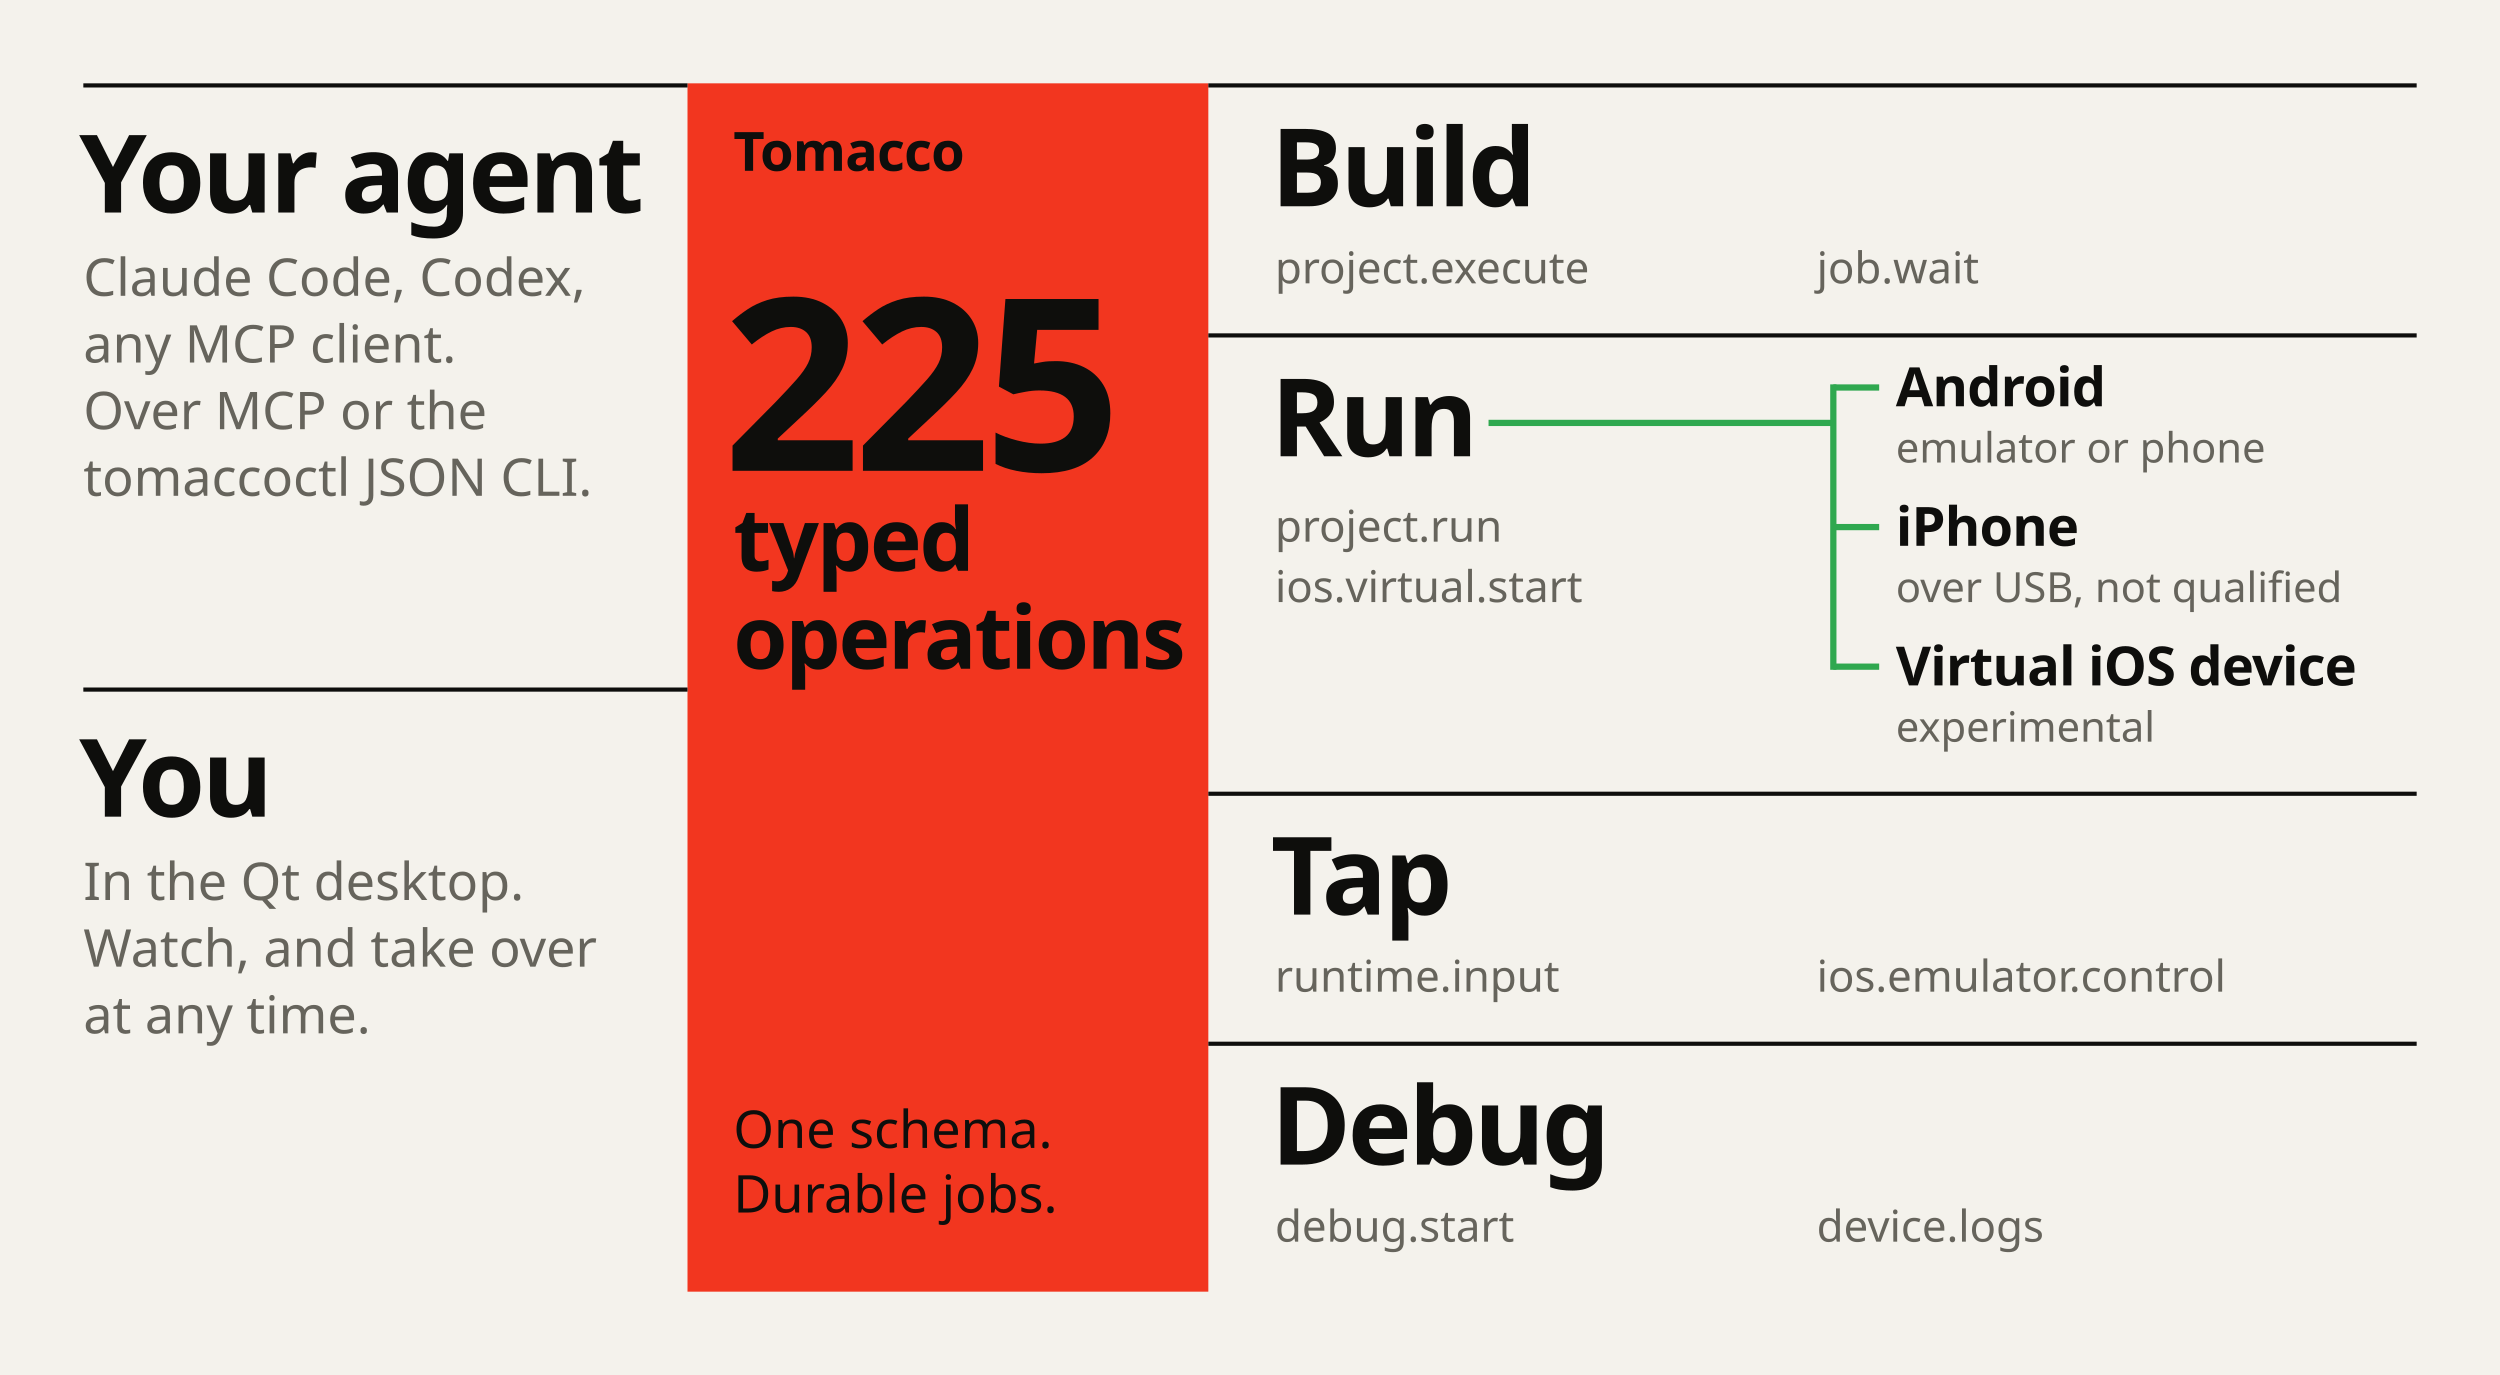
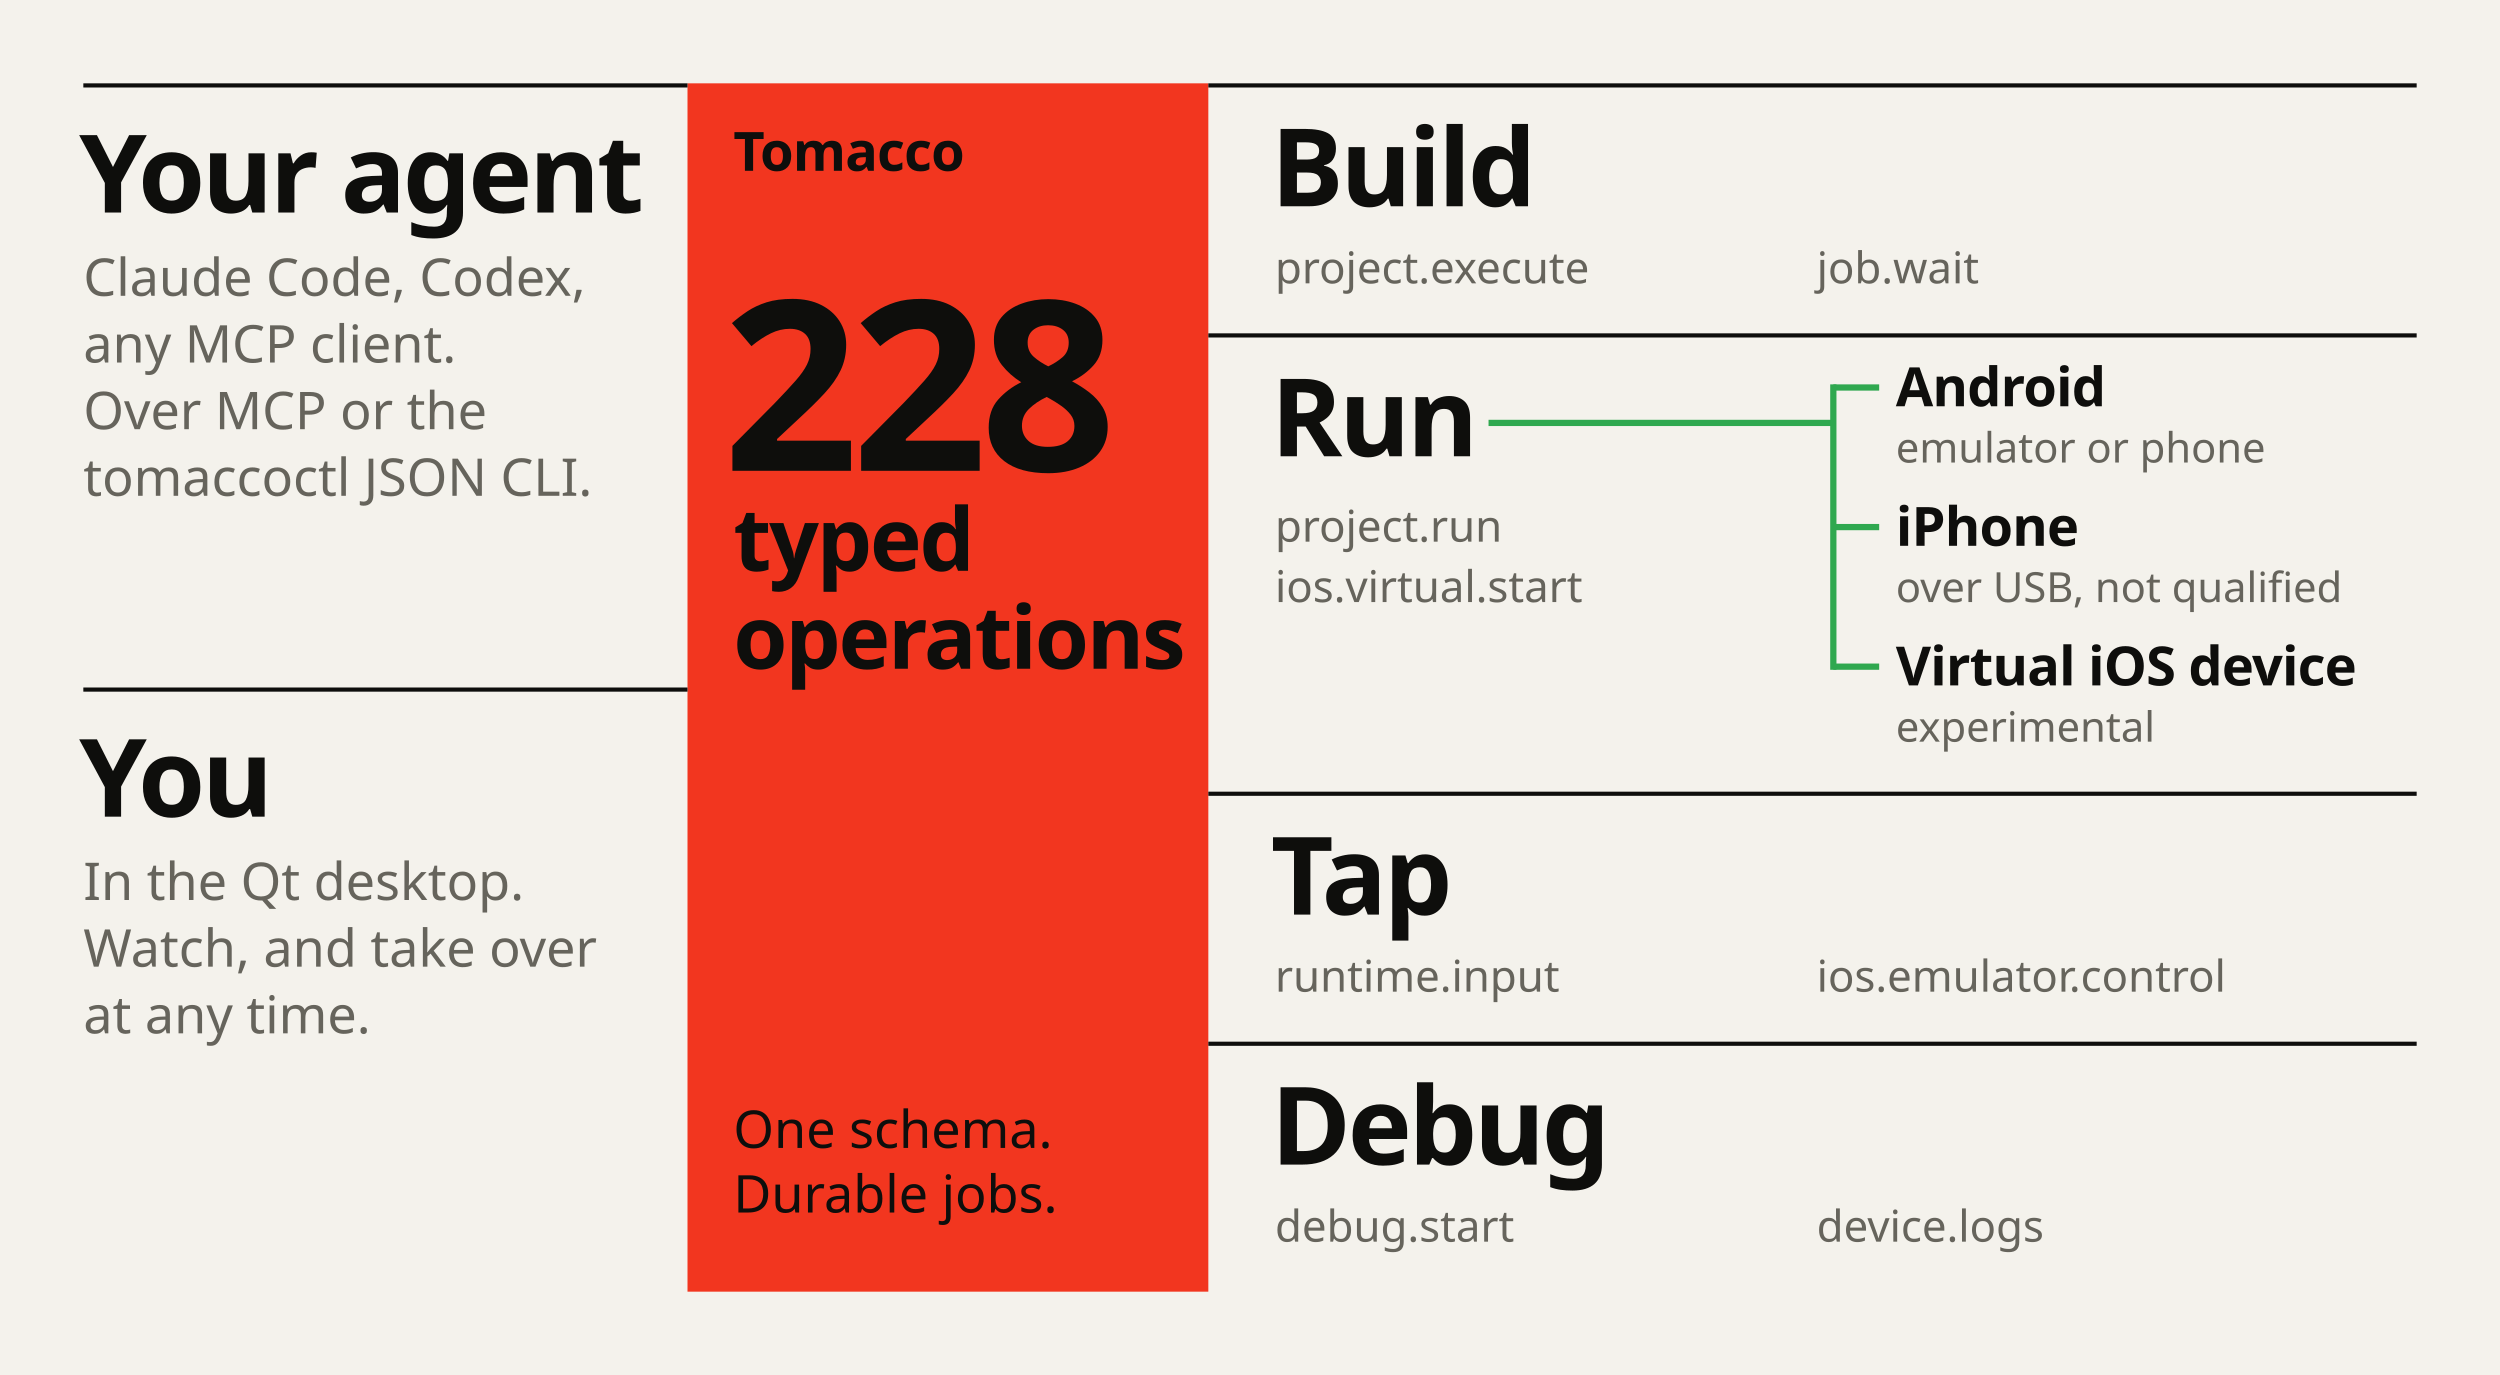
<svg xmlns="http://www.w3.org/2000/svg" width="2400" height="1320" viewBox="0 0 2400 1320">
  <rect width="2400" height="1320" fill="#F4F2EC" />
  <rect x="660" y="80" width="500" height="1160" fill="#F2361F" />
  <text x="704" y="164" font-family="Adwaita Sans" font-size="52" font-weight="700" fill="#0E0E0C" text-anchor="start" letter-spacing="-0.78">Tomacco</text>
-   <text x="694" y="452" font-family="Adwaita Sans" font-size="231" font-weight="800" fill="#0E0E0C" text-anchor="start" letter-spacing="-6.93">225</text>
+   <text x="694" y="452" font-family="Adwaita Sans" font-size="228" font-weight="800" fill="#0E0E0C" text-anchor="start" letter-spacing="-6.84">228</text>
  <text x="704" y="548" font-family="Adwaita Sans" font-size="84" font-weight="700" fill="#0E0E0C" text-anchor="start" letter-spacing="-2.10">typed</text>
  <text x="704" y="642" font-family="Adwaita Sans" font-size="84" font-weight="700" fill="#0E0E0C" text-anchor="start" letter-spacing="-2.10">operations</text>
  <text x="704" y="1102" font-family="Adwaita Sans" font-size="50" font-weight="500" fill="#0E0E0C" text-anchor="start" letter-spacing="0.00">One schema.</text>
  <text x="704" y="1164" font-family="Adwaita Sans" font-size="50" font-weight="500" fill="#0E0E0C" text-anchor="start" letter-spacing="0.00">Durable jobs.</text>
  <polyline points="80,82 660,82" fill="none" stroke="#0E0E0C" stroke-width="4" stroke-linecap="butt" stroke-linejoin="miter" />
  <text x="76" y="204" font-family="Adwaita Sans" font-size="104" font-weight="700" fill="#0E0E0C" text-anchor="start" letter-spacing="-3.12">Your agent</text>
  <text x="80" y="284" font-family="Adwaita Sans" font-size="50" font-weight="400" fill="#66645C" text-anchor="start" letter-spacing="0.00">Claude Code, Codex,</text>
  <text x="80" y="348" font-family="Adwaita Sans" font-size="50" font-weight="400" fill="#66645C" text-anchor="start" letter-spacing="0.00">any MCP client.</text>
  <text x="80" y="412" font-family="Adwaita Sans" font-size="50" font-weight="400" fill="#66645C" text-anchor="start" letter-spacing="0.00">Over MCP or the</text>
  <text x="80" y="476" font-family="Adwaita Sans" font-size="50" font-weight="400" fill="#66645C" text-anchor="start" letter-spacing="0.00">tomaccoctl JSON CLI.</text>
  <polyline points="80,662 660,662" fill="none" stroke="#0E0E0C" stroke-width="4" stroke-linecap="butt" stroke-linejoin="miter" />
  <text x="76" y="784" font-family="Adwaita Sans" font-size="104" font-weight="700" fill="#0E0E0C" text-anchor="start" letter-spacing="-3.12">You</text>
  <text x="80" y="864" font-family="Adwaita Sans" font-size="50" font-weight="400" fill="#66645C" text-anchor="start" letter-spacing="0.00">In the Qt desktop.</text>
  <text x="80" y="928" font-family="Adwaita Sans" font-size="50" font-weight="400" fill="#66645C" text-anchor="start" letter-spacing="0.00">Watch, and take over</text>
  <text x="80" y="992" font-family="Adwaita Sans" font-size="50" font-weight="400" fill="#66645C" text-anchor="start" letter-spacing="0.00">at any time.</text>
  <polyline points="1160,82 2320,82" fill="none" stroke="#0E0E0C" stroke-width="4" stroke-linecap="butt" stroke-linejoin="miter" />
  <text x="1220" y="198" font-family="Adwaita Sans" font-size="104" font-weight="700" fill="#0E0E0C" text-anchor="start" letter-spacing="-3.12">Build</text>
  <text x="1224" y="272" font-family="JetBrainsMono Nerd Font" font-size="42" font-weight="400" fill="#66645C" text-anchor="start" xml:space="preserve">project.execute</text>
  <text x="1744" y="272" font-family="JetBrainsMono Nerd Font" font-size="42" font-weight="400" fill="#66645C" text-anchor="start" xml:space="preserve">job.wait</text>
  <polyline points="1160,322 2320,322" fill="none" stroke="#0E0E0C" stroke-width="4" stroke-linecap="butt" stroke-linejoin="miter" />
  <text x="1220" y="438" font-family="Adwaita Sans" font-size="104" font-weight="700" fill="#0E0E0C" text-anchor="start" letter-spacing="-3.12">Run</text>
  <text x="1224" y="520" font-family="JetBrainsMono Nerd Font" font-size="42" font-weight="400" fill="#66645C" text-anchor="start" xml:space="preserve">project.run</text>
  <text x="1224" y="578" font-family="JetBrainsMono Nerd Font" font-size="42" font-weight="400" fill="#66645C" text-anchor="start" xml:space="preserve">ios.virtual.start</text>
  <polyline points="1160,762 2320,762" fill="none" stroke="#0E0E0C" stroke-width="4" stroke-linecap="butt" stroke-linejoin="miter" />
  <text x="1220" y="878" font-family="Adwaita Sans" font-size="104" font-weight="700" fill="#0E0E0C" text-anchor="start" letter-spacing="-3.12">Tap</text>
  <text x="1224" y="952" font-family="JetBrainsMono Nerd Font" font-size="42" font-weight="400" fill="#66645C" text-anchor="start" xml:space="preserve">runtime.input</text>
  <text x="1744" y="952" font-family="JetBrainsMono Nerd Font" font-size="42" font-weight="400" fill="#66645C" text-anchor="start" xml:space="preserve">ios.emulator.control</text>
  <polyline points="1160,1002 2320,1002" fill="none" stroke="#0E0E0C" stroke-width="4" stroke-linecap="butt" stroke-linejoin="miter" />
  <text x="1220" y="1118" font-family="Adwaita Sans" font-size="104" font-weight="700" fill="#0E0E0C" text-anchor="start" letter-spacing="-3.12">Debug</text>
  <text x="1224" y="1192" font-family="JetBrainsMono Nerd Font" font-size="42" font-weight="400" fill="#66645C" text-anchor="start" xml:space="preserve">debug.start</text>
  <text x="1744" y="1192" font-family="JetBrainsMono Nerd Font" font-size="42" font-weight="400" fill="#66645C" text-anchor="start" xml:space="preserve">device.logs</text>
  <polyline points="1760,372 1804,372" fill="none" stroke="#2FA84F" stroke-width="6" stroke-linecap="butt" stroke-linejoin="miter" />
  <text x="1820" y="390" font-family="Adwaita Sans" font-size="52" font-weight="600" fill="#0E0E0C" text-anchor="start" letter-spacing="-0.78">Android</text>
  <text x="1820" y="444" font-family="Adwaita Sans" font-size="40" font-weight="400" fill="#66645C" text-anchor="start" letter-spacing="0.00">emulator or phone</text>
  <polyline points="1760,506 1804,506" fill="none" stroke="#2FA84F" stroke-width="6" stroke-linecap="butt" stroke-linejoin="miter" />
  <text x="1820" y="524" font-family="Adwaita Sans" font-size="52" font-weight="600" fill="#0E0E0C" text-anchor="start" letter-spacing="-0.78">iPhone</text>
  <text x="1820" y="578" font-family="Adwaita Sans" font-size="40" font-weight="400" fill="#66645C" text-anchor="start" letter-spacing="0.00">over USB, not qualified</text>
  <polyline points="1760,640 1804,640" fill="none" stroke="#2FA84F" stroke-width="6" stroke-linecap="butt" stroke-linejoin="miter" />
  <text x="1820" y="658" font-family="Adwaita Sans" font-size="52" font-weight="600" fill="#0E0E0C" text-anchor="start" letter-spacing="-0.78">Virtual iOS device</text>
  <text x="1820" y="712" font-family="Adwaita Sans" font-size="40" font-weight="400" fill="#66645C" text-anchor="start" letter-spacing="0.00">experimental</text>
  <polyline points="1760,369 1760,643" fill="none" stroke="#2FA84F" stroke-width="6" stroke-linecap="butt" stroke-linejoin="miter" />
  <polyline points="1429,406 1760,406" fill="none" stroke="#2FA84F" stroke-width="6" stroke-linecap="butt" stroke-linejoin="miter" />
</svg>
